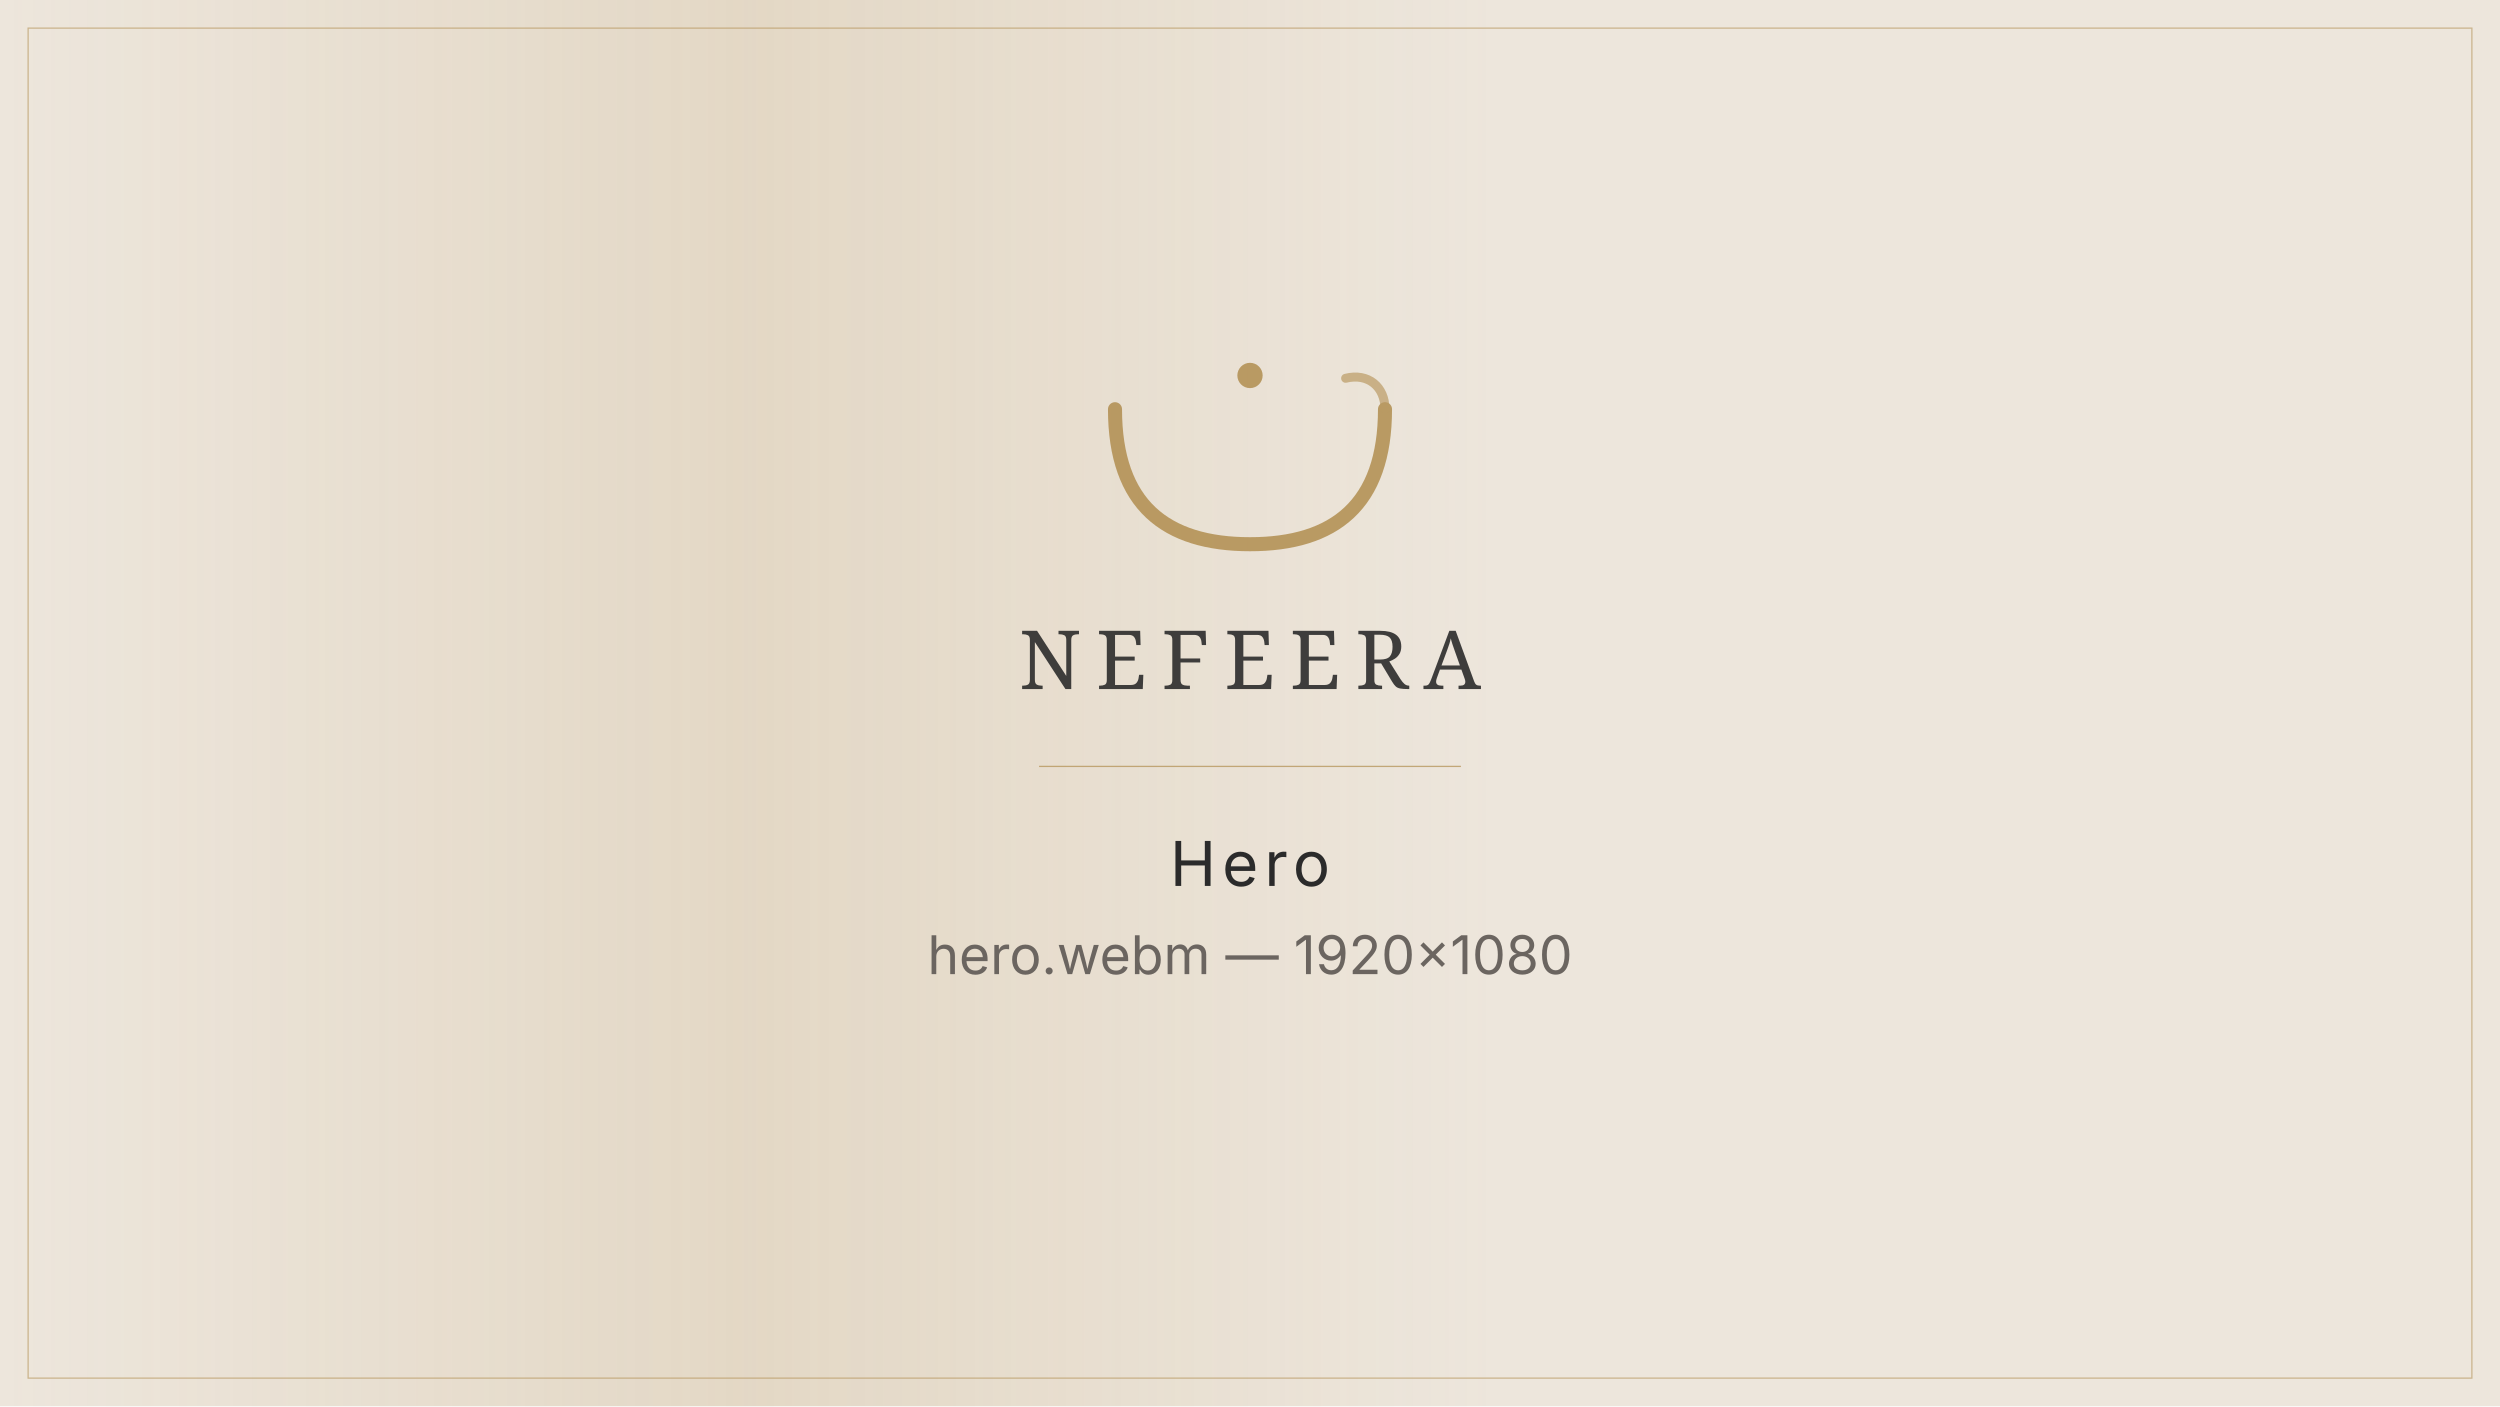
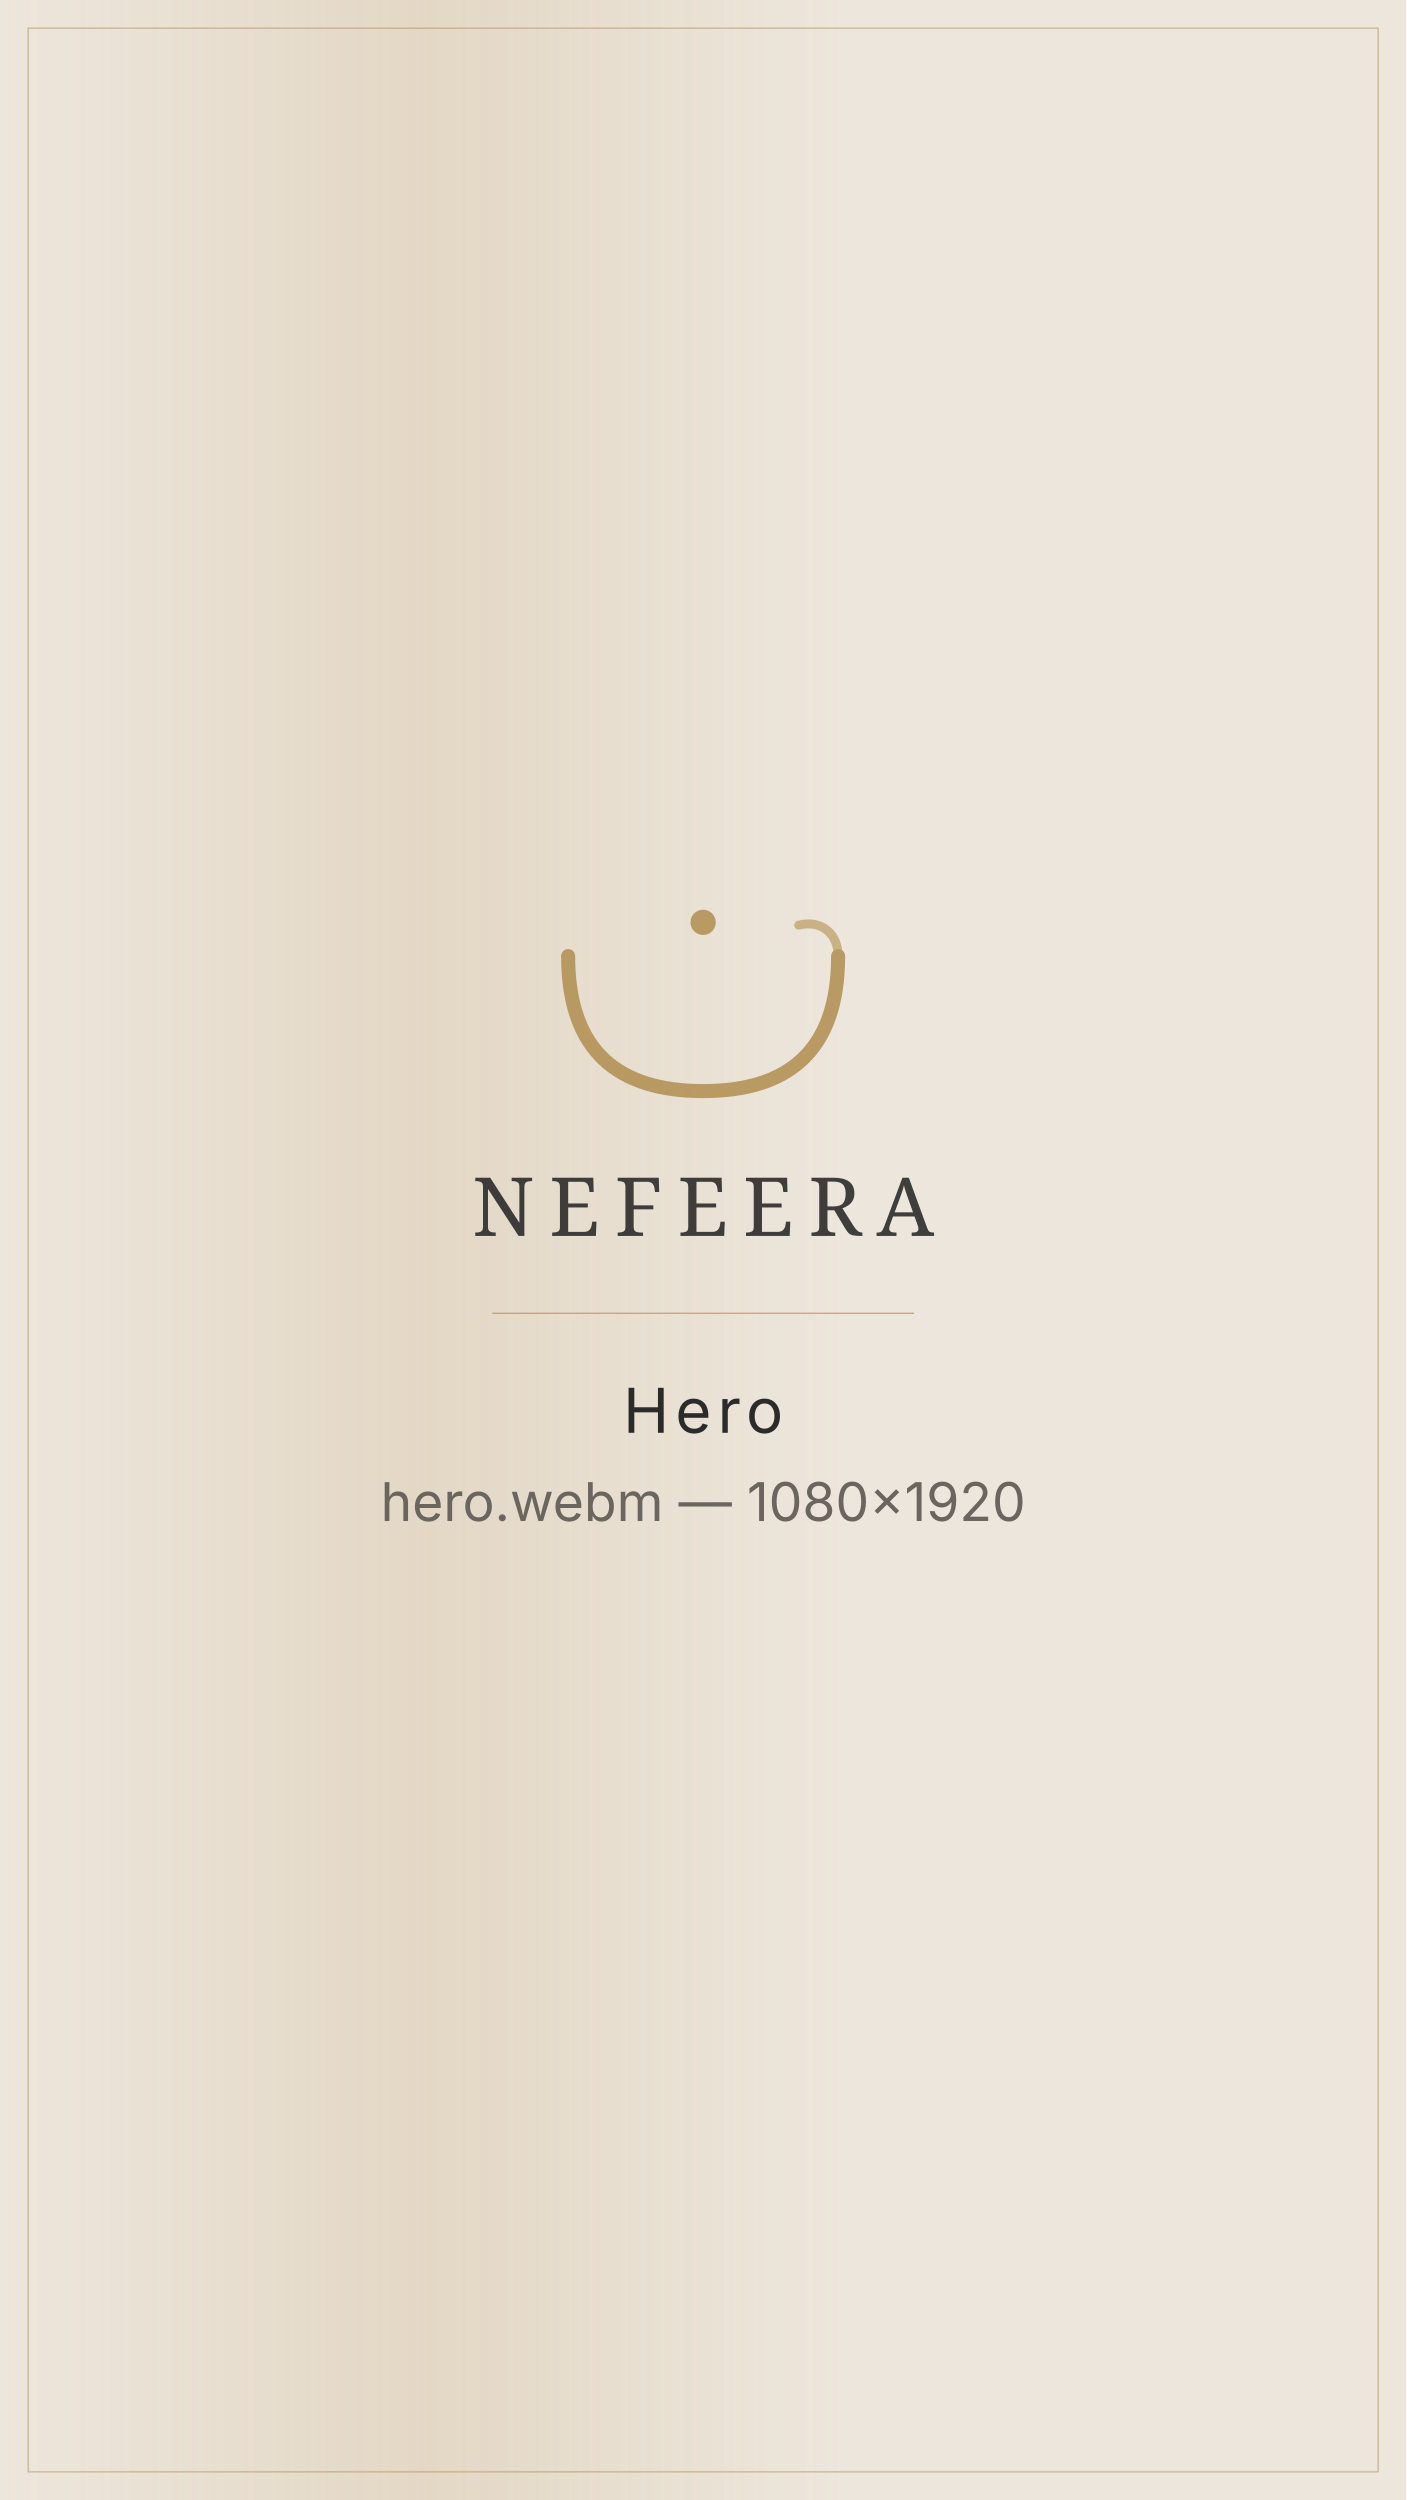
- <svg xmlns="http://www.w3.org/2000/svg" viewBox="0 0 1920 1080" width="1920" height="1080" preserveAspectRatio="xMidYMid slice" role="img" aria-label="Hero placeholder. Required file: hero.webm — 1920×1080">
-   <rect width="1920" height="1080" fill="#EDE6DC" />
+ <svg xmlns="http://www.w3.org/2000/svg" viewBox="0 0 1080 1920" width="1080" height="1920" preserveAspectRatio="xMidYMid slice" role="img" aria-label="Hero placeholder. Required file: hero.webm — 1080×1920">
+   <rect width="1080" height="1920" fill="#EDE6DC" />
  <defs>
    <linearGradient id="shimmer-herowebm3" x1="0" y1="0" x2="1" y2="0">
      <stop offset="0%" stop-color="#B08D4F" stop-opacity="0" />
      <stop offset="50%" stop-color="#B08D4F" stop-opacity="0.16" />
      <stop offset="100%" stop-color="#B08D4F" stop-opacity="0" />
    </linearGradient>
  </defs>
  <style>
      @keyframes sweep-herowebm3-move {
        0%   { transform: translateX(-70%); }
        100% { transform: translateX(170%); }
      }
      .sweep-herowebm3 {
        animation: sweep-herowebm3-move 6s cubic-bezier(0.77, 0, 0.175, 1) infinite;
      }
      @media (prefers-reduced-motion: reduce) {
        .sweep-herowebm3 { animation: none; opacity: 0; }
      }
    </style>
-   <rect class="sweep-herowebm3" x="0" y="0" width="1152.00" height="1080" fill="url(#shimmer-herowebm3)" />
-   <rect x="21.60" y="21.60" width="1876.80" height="1036.80" fill="none" stroke="#B08D4F" stroke-width="1" vector-effect="non-scaling-stroke" opacity="0.55" />
-   <g transform="translate(830.40 275.40) scale(2.16)" fill="none" stroke="#B08D4F" stroke-linecap="round" stroke-linejoin="round" opacity="0.85">
+   <rect class="sweep-herowebm3" x="0" y="0" width="648.00" height="1920" fill="url(#shimmer-herowebm3)" />
+   <rect x="21.60" y="21.60" width="1036.80" height="1876.80" fill="none" stroke="#B08D4F" stroke-width="1" vector-effect="non-scaling-stroke" opacity="0.55" />
+   <g transform="translate(410.40 695.40) scale(2.16)" fill="none" stroke="#B08D4F" stroke-linecap="round" stroke-linejoin="round" opacity="0.85">
    <path d="M12 18 C12 52, 30 66, 60 66 C90 66, 108 52, 108 18" stroke-width="5" />
    <path d="M108 18 C108 10, 102 5, 94 7" stroke-width="3.2" opacity="0.7" />
    <circle cx="60" cy="6" r="4.5" fill="#B08D4F" stroke="none" />
  </g>
-   <text x="960.00" y="529.20" text-anchor="middle" font-family="'Cormorant Garamond', Georgia, serif" font-size="62.64" letter-spacing="11.28" fill="#2B2B2B" opacity="0.9">NEFEERA</text>
-   <line x1="798.00" y1="588.60" x2="1122.00" y2="588.60" stroke="#B08D4F" stroke-width="1" vector-effect="non-scaling-stroke" opacity="0.7" />
-   <text x="960.00" y="680.40" text-anchor="middle" font-family="Inter, system-ui, sans-serif" font-size="47.52" letter-spacing="4.75" fill="#2B2B2B">Hero</text>
-   <text x="960.00" y="748.12" text-anchor="middle" font-family="Inter, system-ui, sans-serif" font-size="41.04" fill="#6B6560">hero.webm — 1920×1080</text>
+   <text x="540.00" y="949.20" text-anchor="middle" font-family="'Cormorant Garamond', Georgia, serif" font-size="62.64" letter-spacing="11.28" fill="#2B2B2B" opacity="0.9">NEFEERA</text>
+   <line x1="378.00" y1="1008.60" x2="702.00" y2="1008.60" stroke="#B08D4F" stroke-width="1" vector-effect="non-scaling-stroke" opacity="0.7" />
+   <text x="540.00" y="1100.40" text-anchor="middle" font-family="Inter, system-ui, sans-serif" font-size="47.52" letter-spacing="4.75" fill="#2B2B2B">Hero</text>
+   <text x="540.00" y="1168.12" text-anchor="middle" font-family="Inter, system-ui, sans-serif" font-size="41.04" fill="#6B6560">hero.webm — 1080×1920</text>
</svg>
